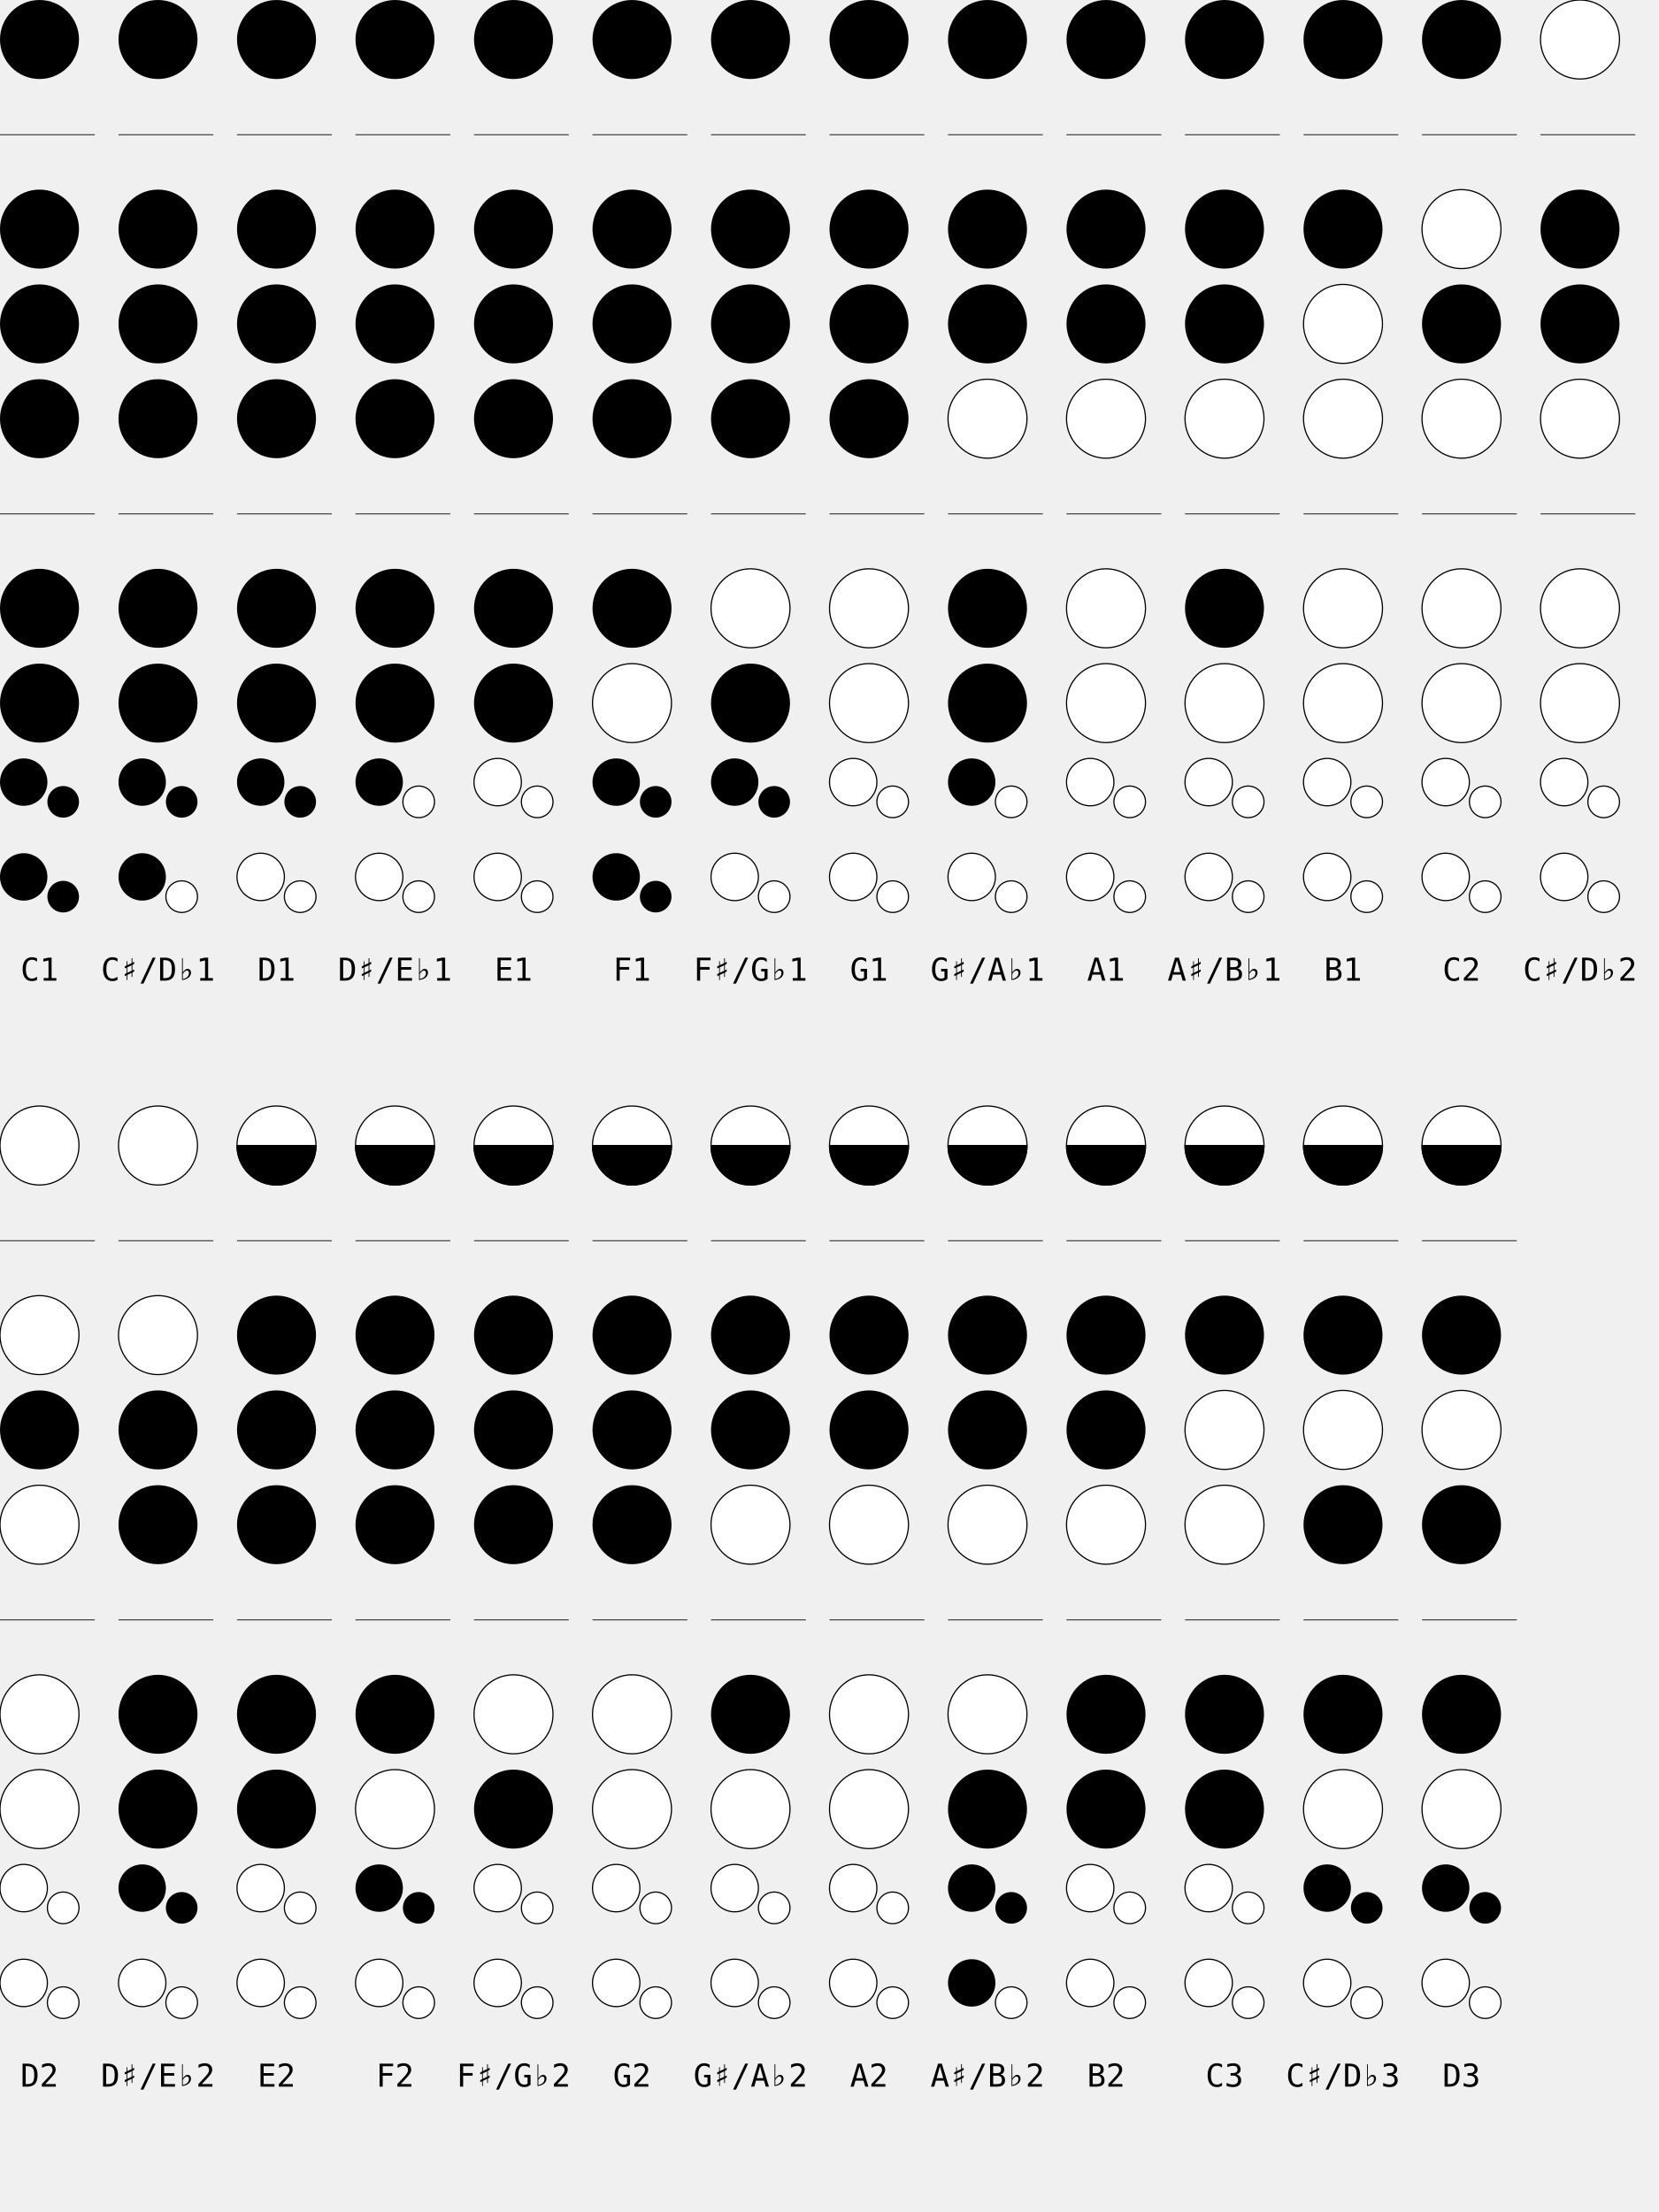
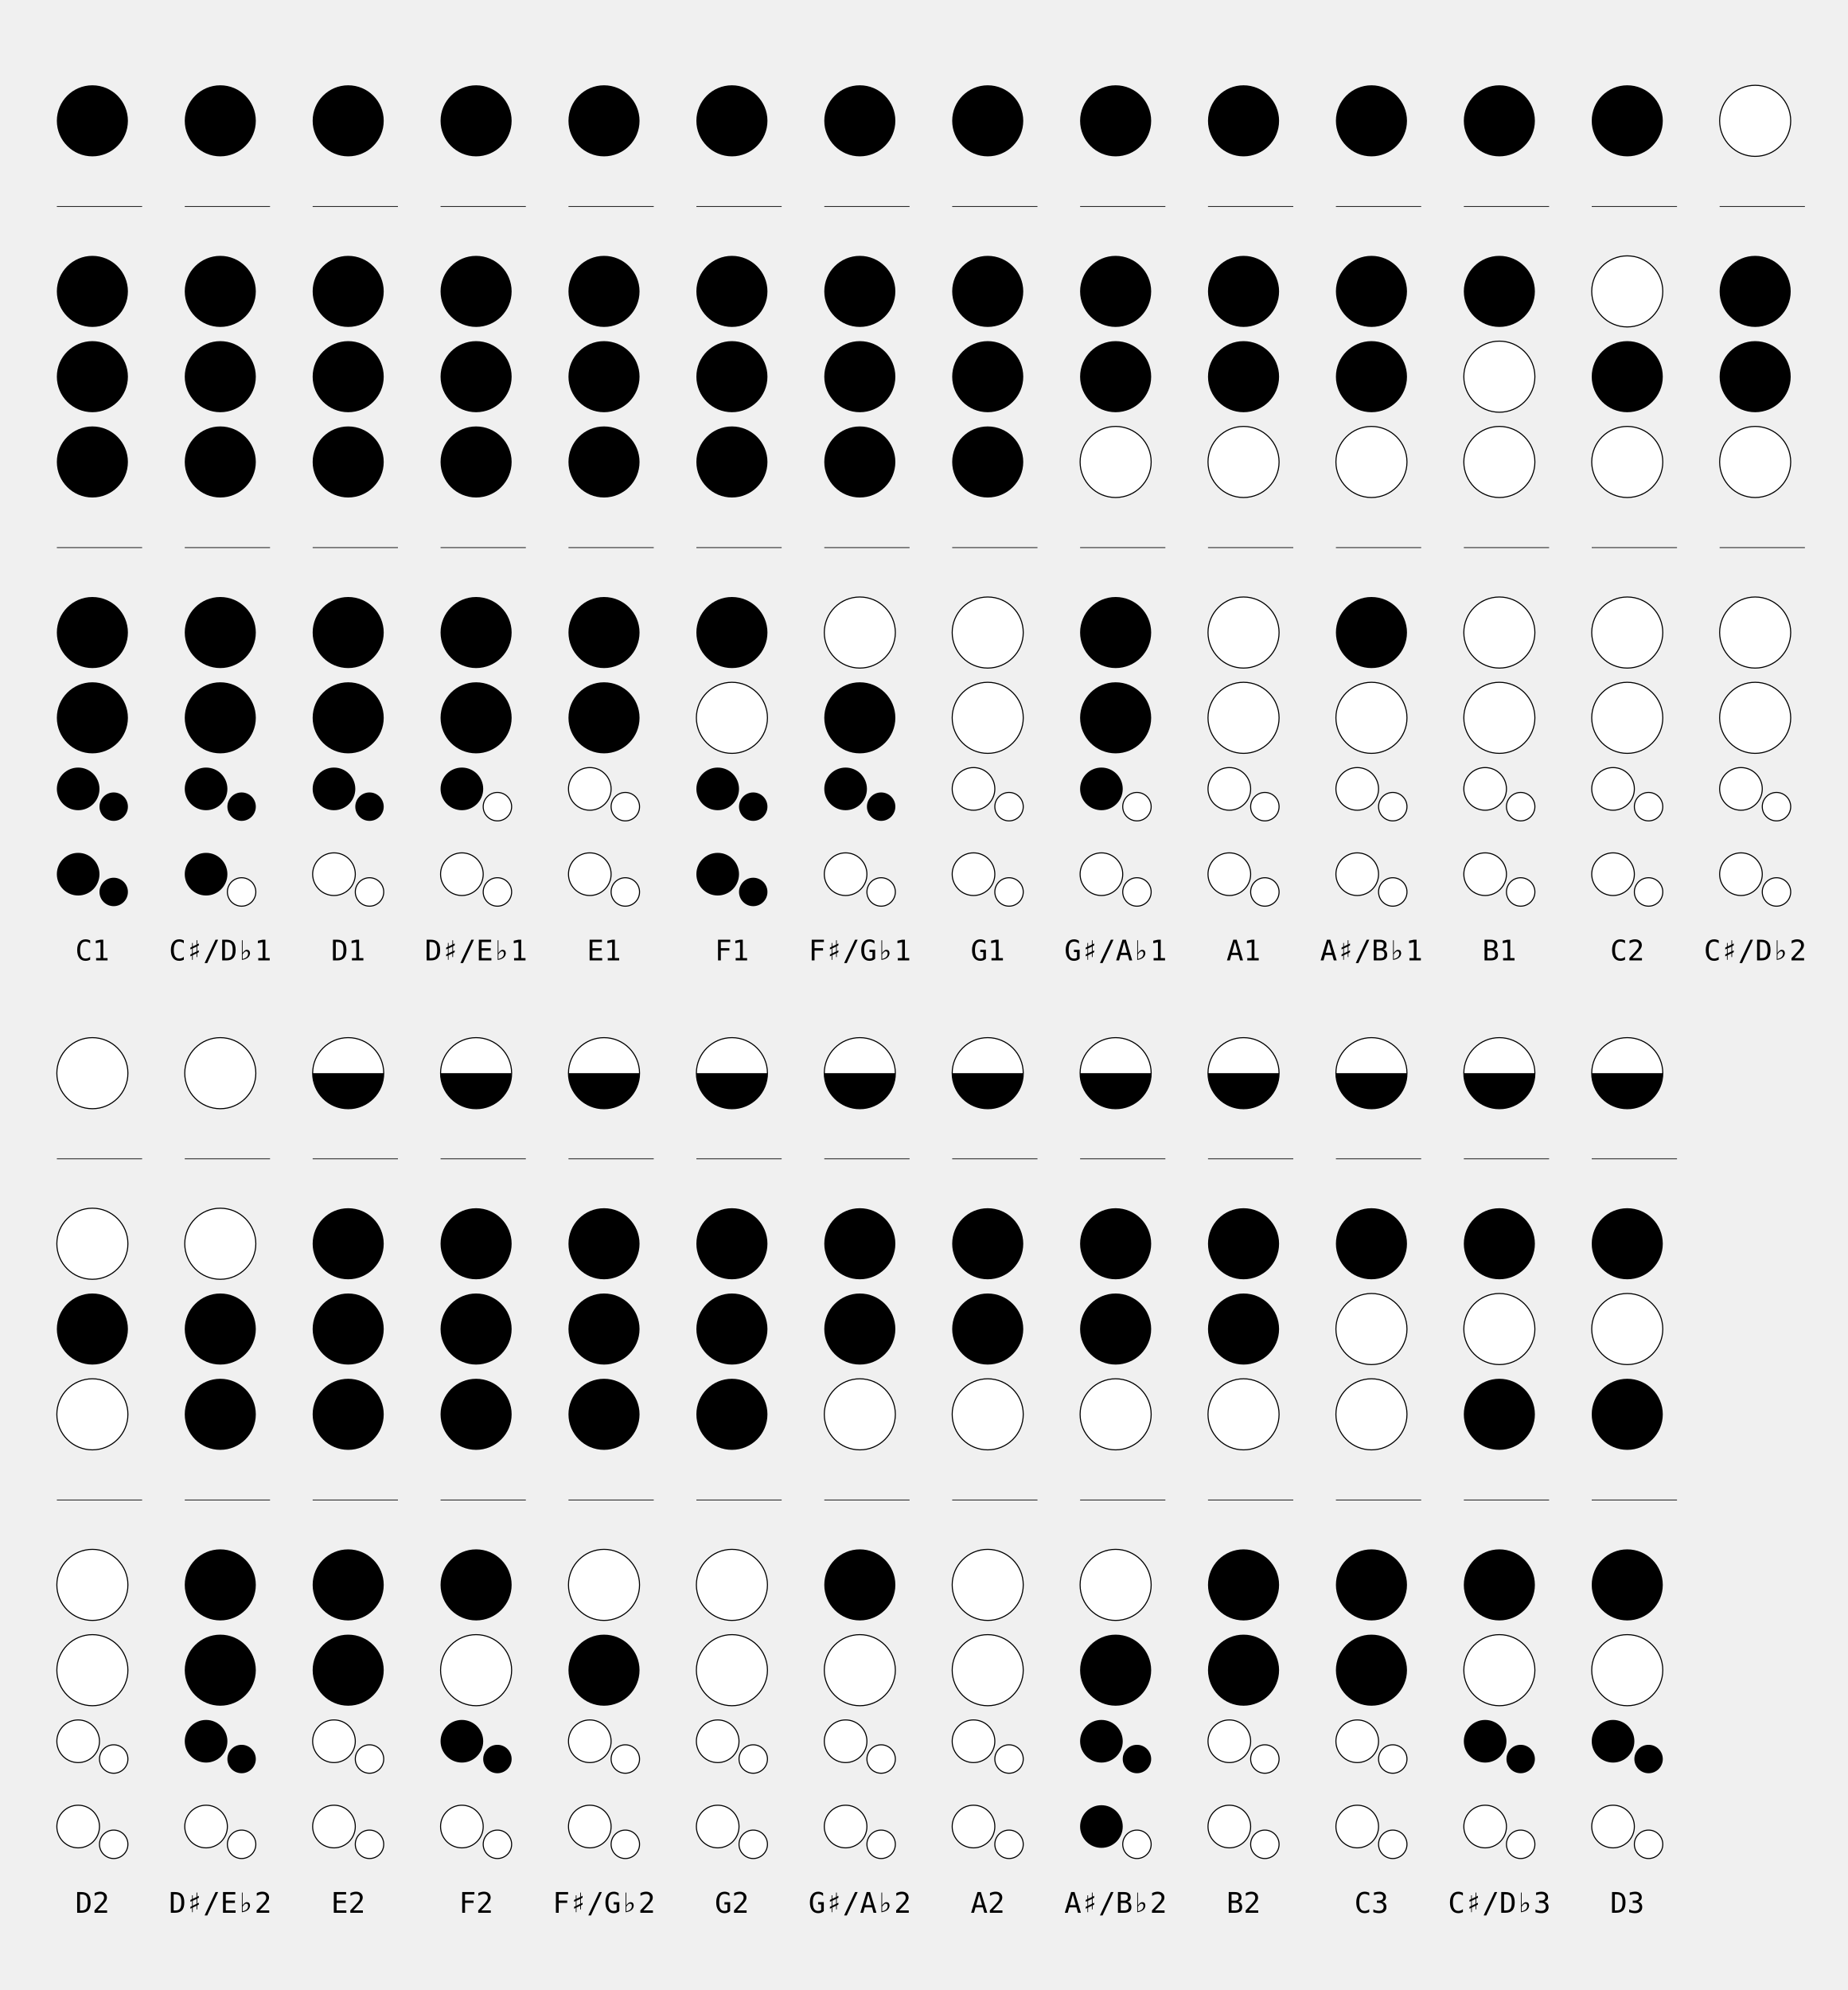
- <svg xmlns="http://www.w3.org/2000/svg" viewBox="0 0 2100 2800">
+ <svg xmlns="http://www.w3.org/2000/svg" viewBox="0 0 2600 2800">
  <defs>
    <circle cx="50" cy="50" r="50" id="pad" />
    <circle cx="80" cy="55" r="20" id="little-hole" />
    <circle cx="30" cy="30" r="30" id="big-hole" />
    <rect x="0" y="50" width="120" height="1" style="fill: black;" id="horizontal-line" />
-     <path d="M 0,50  A 50,50 0 0 0 100,50  Z" fill="black" stroke="black" stroke-width="1.5" id="octave" />
+     <path d="  M 0,50   A 50,50 0 0 0 100,50   Z  " fill="black" id="octave" />
  </defs>
  <style>
    .outline { fill: white; stroke: black; stroke-width: 1.5; }
  </style>
-   <g transform="translate(0,0)">
+   <g transform="translate(80,120)">
    <use x="0" y="0" href="#pad" />
    <use x="0" y="120" href="#horizontal-line" />
    <use x="0" y="240" href="#pad" />
    <use x="0" y="360" href="#pad" />
    <use x="0" y="480" href="#pad" />
    <use x="0" y="600" href="#horizontal-line" />
    <use x="0" y="720" href="#pad" />
    <use x="0" y="840" href="#pad" />
    <use x="0" y="960" href="#little-hole" />
    <use x="0" y="960" href="#big-hole" />
    <use x="0" y="1080" href="#little-hole" />
    <use x="0" y="1080" href="#big-hole" />
-     <text x="50" y="1230" font-size="40" font-family="monospace" text-anchor="middle" dominant-baseline="middle">  C1 </text>
-   </g>
-   <g transform="translate(150,0)">
+     <text x="50" y="1220" class="caption" font-size="40" font-family="monospace" text-anchor="middle" dominant-baseline="middle">  C1 </text>
+   </g>
+   <g transform="translate(260,120)">
    <use x="0" y="0" href="#pad" />
    <use x="0" y="120" href="#horizontal-line" />
    <use x="0" y="240" href="#pad" />
    <use x="0" y="360" href="#pad" />
    <use x="0" y="480" href="#pad" />
    <use x="0" y="600" href="#horizontal-line" />
    <use x="0" y="720" href="#pad" />
    <use x="0" y="840" href="#pad" />
    <use x="0" y="960" href="#little-hole" />
    <use x="0" y="960" href="#big-hole" />
    <use x="0" y="1080" href="#little-hole" class="outline" />
    <use x="0" y="1080" href="#big-hole" />
-     <text x="50" y="1230" font-size="40" font-family="monospace" text-anchor="middle" dominant-baseline="middle">C♯/D♭1</text>
-   </g>
-   <g transform="translate(300,0)">
-     <use x="0" y="0" href="#pad" />
-     <use x="0" y="120" href="#horizontal-line" />
-     <use x="0" y="240" href="#pad" />
-     <use x="0" y="360" href="#pad" />
-     <use x="0" y="480" href="#pad" />
-     <use x="0" y="600" href="#horizontal-line" />
-     <use x="0" y="720" href="#pad" />
-     <use x="0" y="840" href="#pad" />
-     <use x="0" y="960" href="#little-hole" />
-     <use x="0" y="960" href="#big-hole" />
-     <use x="0" y="1080" href="#little-hole" class="outline" />
-     <use x="0" y="1080" href="#big-hole" class="outline" />
-     <text x="50" y="1230" font-size="40" font-family="monospace" text-anchor="middle" dominant-baseline="middle">  D1 </text>
-   </g>
-   <g transform="translate(450,0)">
-     <use x="0" y="0" href="#pad" />
-     <use x="0" y="120" href="#horizontal-line" />
-     <use x="0" y="240" href="#pad" />
-     <use x="0" y="360" href="#pad" />
-     <use x="0" y="480" href="#pad" />
-     <use x="0" y="600" href="#horizontal-line" />
-     <use x="0" y="720" href="#pad" />
-     <use x="0" y="840" href="#pad" />
-     <use x="0" y="960" href="#little-hole" class="outline" />
-     <use x="0" y="960" href="#big-hole" />
-     <use x="0" y="1080" href="#little-hole" class="outline" />
-     <use x="0" y="1080" href="#big-hole" class="outline" />
-     <text x="50" y="1230" font-size="40" font-family="monospace" text-anchor="middle" dominant-baseline="middle">D♯/E♭1</text>
-   </g>
-   <g transform="translate(600,0)">
-     <use x="0" y="0" href="#pad" />
-     <use x="0" y="120" href="#horizontal-line" />
-     <use x="0" y="240" href="#pad" />
-     <use x="0" y="360" href="#pad" />
-     <use x="0" y="480" href="#pad" />
-     <use x="0" y="600" href="#horizontal-line" />
-     <use x="0" y="720" href="#pad" />
-     <use x="0" y="840" href="#pad" />
-     <use x="0" y="960" href="#little-hole" class="outline" />
-     <use x="0" y="960" href="#big-hole" class="outline" />
-     <use x="0" y="1080" href="#little-hole" class="outline" />
-     <use x="0" y="1080" href="#big-hole" class="outline" />
-     <text x="50" y="1230" font-size="40" font-family="monospace" text-anchor="middle" dominant-baseline="middle">  E1 </text>
-   </g>
-   <g transform="translate(750,0)">
+     <text x="50" y="1220" class="caption" font-size="40" font-family="monospace" text-anchor="middle" dominant-baseline="middle">C♯/D♭1</text>
+   </g>
+   <g transform="translate(440,120)">
+     <use x="0" y="0" href="#pad" />
+     <use x="0" y="120" href="#horizontal-line" />
+     <use x="0" y="240" href="#pad" />
+     <use x="0" y="360" href="#pad" />
+     <use x="0" y="480" href="#pad" />
+     <use x="0" y="600" href="#horizontal-line" />
+     <use x="0" y="720" href="#pad" />
+     <use x="0" y="840" href="#pad" />
+     <use x="0" y="960" href="#little-hole" />
+     <use x="0" y="960" href="#big-hole" />
+     <use x="0" y="1080" href="#little-hole" class="outline" />
+     <use x="0" y="1080" href="#big-hole" class="outline" />
+     <text x="50" y="1220" class="caption" font-size="40" font-family="monospace" text-anchor="middle" dominant-baseline="middle">  D1 </text>
+   </g>
+   <g transform="translate(620,120)">
+     <use x="0" y="0" href="#pad" />
+     <use x="0" y="120" href="#horizontal-line" />
+     <use x="0" y="240" href="#pad" />
+     <use x="0" y="360" href="#pad" />
+     <use x="0" y="480" href="#pad" />
+     <use x="0" y="600" href="#horizontal-line" />
+     <use x="0" y="720" href="#pad" />
+     <use x="0" y="840" href="#pad" />
+     <use x="0" y="960" href="#little-hole" class="outline" />
+     <use x="0" y="960" href="#big-hole" />
+     <use x="0" y="1080" href="#little-hole" class="outline" />
+     <use x="0" y="1080" href="#big-hole" class="outline" />
+     <text x="50" y="1220" class="caption" font-size="40" font-family="monospace" text-anchor="middle" dominant-baseline="middle">D♯/E♭1</text>
+   </g>
+   <g transform="translate(800,120)">
+     <use x="0" y="0" href="#pad" />
+     <use x="0" y="120" href="#horizontal-line" />
+     <use x="0" y="240" href="#pad" />
+     <use x="0" y="360" href="#pad" />
+     <use x="0" y="480" href="#pad" />
+     <use x="0" y="600" href="#horizontal-line" />
+     <use x="0" y="720" href="#pad" />
+     <use x="0" y="840" href="#pad" />
+     <use x="0" y="960" href="#little-hole" class="outline" />
+     <use x="0" y="960" href="#big-hole" class="outline" />
+     <use x="0" y="1080" href="#little-hole" class="outline" />
+     <use x="0" y="1080" href="#big-hole" class="outline" />
+     <text x="50" y="1220" class="caption" font-size="40" font-family="monospace" text-anchor="middle" dominant-baseline="middle">  E1 </text>
+   </g>
+   <g transform="translate(980,120)">
    <use x="0" y="0" href="#pad" />
    <use x="0" y="120" href="#horizontal-line" />
    <use x="0" y="240" href="#pad" />
    <use x="0" y="360" href="#pad" />
    <use x="0" y="480" href="#pad" />
    <use x="0" y="600" href="#horizontal-line" />
    <use x="0" y="720" href="#pad" />
    <use x="0" y="840" href="#pad" class="outline" />
    <use x="0" y="960" href="#little-hole" />
    <use x="0" y="960" href="#big-hole" />
    <use x="0" y="1080" href="#little-hole" />
    <use x="0" y="1080" href="#big-hole" />
-     <text x="50" y="1230" font-size="40" font-family="monospace" text-anchor="middle" dominant-baseline="middle">  F1 </text>
-   </g>
-   <g transform="translate(900,0)">
-     <use x="0" y="0" href="#pad" />
-     <use x="0" y="120" href="#horizontal-line" />
-     <use x="0" y="240" href="#pad" />
-     <use x="0" y="360" href="#pad" />
-     <use x="0" y="480" href="#pad" />
-     <use x="0" y="600" href="#horizontal-line" />
-     <use x="0" y="720" href="#pad" class="outline" />
-     <use x="0" y="840" href="#pad" />
-     <use x="0" y="960" href="#little-hole" />
-     <use x="0" y="960" href="#big-hole" />
-     <use x="0" y="1080" href="#little-hole" class="outline" />
-     <use x="0" y="1080" href="#big-hole" class="outline" />
-     <text x="50" y="1230" font-size="40" font-family="monospace" text-anchor="middle" dominant-baseline="middle">F♯/G♭1</text>
-   </g>
-   <g transform="translate(1050,0)">
-     <use x="0" y="0" href="#pad" />
-     <use x="0" y="120" href="#horizontal-line" />
-     <use x="0" y="240" href="#pad" />
-     <use x="0" y="360" href="#pad" />
-     <use x="0" y="480" href="#pad" />
-     <use x="0" y="600" href="#horizontal-line" />
-     <use x="0" y="720" href="#pad" class="outline" />
-     <use x="0" y="840" href="#pad" class="outline" />
-     <use x="0" y="960" href="#little-hole" class="outline" />
-     <use x="0" y="960" href="#big-hole" class="outline" />
-     <use x="0" y="1080" href="#little-hole" class="outline" />
-     <use x="0" y="1080" href="#big-hole" class="outline" />
-     <text x="50" y="1230" font-size="40" font-family="monospace" text-anchor="middle" dominant-baseline="middle">  G1 </text>
-   </g>
-   <g transform="translate(1200,0)">
-     <use x="0" y="0" href="#pad" />
-     <use x="0" y="120" href="#horizontal-line" />
-     <use x="0" y="240" href="#pad" />
-     <use x="0" y="360" href="#pad" />
-     <use x="0" y="480" href="#pad" class="outline" />
-     <use x="0" y="600" href="#horizontal-line" />
-     <use x="0" y="720" href="#pad" />
-     <use x="0" y="840" href="#pad" />
-     <use x="0" y="960" href="#little-hole" class="outline" />
-     <use x="0" y="960" href="#big-hole" />
-     <use x="0" y="1080" href="#little-hole" class="outline" />
-     <use x="0" y="1080" href="#big-hole" class="outline" />
-     <text x="50" y="1230" font-size="40" font-family="monospace" text-anchor="middle" dominant-baseline="middle">G♯/A♭1</text>
-   </g>
-   <g transform="translate(1350,0)">
-     <use x="0" y="0" href="#pad" />
-     <use x="0" y="120" href="#horizontal-line" />
-     <use x="0" y="240" href="#pad" />
-     <use x="0" y="360" href="#pad" />
-     <use x="0" y="480" href="#pad" class="outline" />
-     <use x="0" y="600" href="#horizontal-line" />
-     <use x="0" y="720" href="#pad" class="outline" />
-     <use x="0" y="840" href="#pad" class="outline" />
-     <use x="0" y="960" href="#little-hole" class="outline" />
-     <use x="0" y="960" href="#big-hole" class="outline" />
-     <use x="0" y="1080" href="#little-hole" class="outline" />
-     <use x="0" y="1080" href="#big-hole" class="outline" />
-     <text x="50" y="1230" font-size="40" font-family="monospace" text-anchor="middle" dominant-baseline="middle">  A1 </text>
-   </g>
-   <g transform="translate(1500,0)">
-     <use x="0" y="0" href="#pad" />
-     <use x="0" y="120" href="#horizontal-line" />
-     <use x="0" y="240" href="#pad" />
-     <use x="0" y="360" href="#pad" />
-     <use x="0" y="480" href="#pad" class="outline" />
-     <use x="0" y="600" href="#horizontal-line" />
-     <use x="0" y="720" href="#pad" />
-     <use x="0" y="840" href="#pad" class="outline" />
-     <use x="0" y="960" href="#little-hole" class="outline" />
-     <use x="0" y="960" href="#big-hole" class="outline" />
-     <use x="0" y="1080" href="#little-hole" class="outline" />
-     <use x="0" y="1080" href="#big-hole" class="outline" />
-     <text x="50" y="1230" font-size="40" font-family="monospace" text-anchor="middle" dominant-baseline="middle">A♯/B♭1</text>
-   </g>
-   <g transform="translate(1650,0)">
+     <text x="50" y="1220" class="caption" font-size="40" font-family="monospace" text-anchor="middle" dominant-baseline="middle">  F1 </text>
+   </g>
+   <g transform="translate(1160,120)">
+     <use x="0" y="0" href="#pad" />
+     <use x="0" y="120" href="#horizontal-line" />
+     <use x="0" y="240" href="#pad" />
+     <use x="0" y="360" href="#pad" />
+     <use x="0" y="480" href="#pad" />
+     <use x="0" y="600" href="#horizontal-line" />
+     <use x="0" y="720" href="#pad" class="outline" />
+     <use x="0" y="840" href="#pad" />
+     <use x="0" y="960" href="#little-hole" />
+     <use x="0" y="960" href="#big-hole" />
+     <use x="0" y="1080" href="#little-hole" class="outline" />
+     <use x="0" y="1080" href="#big-hole" class="outline" />
+     <text x="50" y="1220" class="caption" font-size="40" font-family="monospace" text-anchor="middle" dominant-baseline="middle">F♯/G♭1</text>
+   </g>
+   <g transform="translate(1340,120)">
+     <use x="0" y="0" href="#pad" />
+     <use x="0" y="120" href="#horizontal-line" />
+     <use x="0" y="240" href="#pad" />
+     <use x="0" y="360" href="#pad" />
+     <use x="0" y="480" href="#pad" />
+     <use x="0" y="600" href="#horizontal-line" />
+     <use x="0" y="720" href="#pad" class="outline" />
+     <use x="0" y="840" href="#pad" class="outline" />
+     <use x="0" y="960" href="#little-hole" class="outline" />
+     <use x="0" y="960" href="#big-hole" class="outline" />
+     <use x="0" y="1080" href="#little-hole" class="outline" />
+     <use x="0" y="1080" href="#big-hole" class="outline" />
+     <text x="50" y="1220" class="caption" font-size="40" font-family="monospace" text-anchor="middle" dominant-baseline="middle">  G1 </text>
+   </g>
+   <g transform="translate(1520,120)">
+     <use x="0" y="0" href="#pad" />
+     <use x="0" y="120" href="#horizontal-line" />
+     <use x="0" y="240" href="#pad" />
+     <use x="0" y="360" href="#pad" />
+     <use x="0" y="480" href="#pad" class="outline" />
+     <use x="0" y="600" href="#horizontal-line" />
+     <use x="0" y="720" href="#pad" />
+     <use x="0" y="840" href="#pad" />
+     <use x="0" y="960" href="#little-hole" class="outline" />
+     <use x="0" y="960" href="#big-hole" />
+     <use x="0" y="1080" href="#little-hole" class="outline" />
+     <use x="0" y="1080" href="#big-hole" class="outline" />
+     <text x="50" y="1220" class="caption" font-size="40" font-family="monospace" text-anchor="middle" dominant-baseline="middle">G♯/A♭1</text>
+   </g>
+   <g transform="translate(1700,120)">
+     <use x="0" y="0" href="#pad" />
+     <use x="0" y="120" href="#horizontal-line" />
+     <use x="0" y="240" href="#pad" />
+     <use x="0" y="360" href="#pad" />
+     <use x="0" y="480" href="#pad" class="outline" />
+     <use x="0" y="600" href="#horizontal-line" />
+     <use x="0" y="720" href="#pad" class="outline" />
+     <use x="0" y="840" href="#pad" class="outline" />
+     <use x="0" y="960" href="#little-hole" class="outline" />
+     <use x="0" y="960" href="#big-hole" class="outline" />
+     <use x="0" y="1080" href="#little-hole" class="outline" />
+     <use x="0" y="1080" href="#big-hole" class="outline" />
+     <text x="50" y="1220" class="caption" font-size="40" font-family="monospace" text-anchor="middle" dominant-baseline="middle">  A1 </text>
+   </g>
+   <g transform="translate(1880,120)">
+     <use x="0" y="0" href="#pad" />
+     <use x="0" y="120" href="#horizontal-line" />
+     <use x="0" y="240" href="#pad" />
+     <use x="0" y="360" href="#pad" />
+     <use x="0" y="480" href="#pad" class="outline" />
+     <use x="0" y="600" href="#horizontal-line" />
+     <use x="0" y="720" href="#pad" />
+     <use x="0" y="840" href="#pad" class="outline" />
+     <use x="0" y="960" href="#little-hole" class="outline" />
+     <use x="0" y="960" href="#big-hole" class="outline" />
+     <use x="0" y="1080" href="#little-hole" class="outline" />
+     <use x="0" y="1080" href="#big-hole" class="outline" />
+     <text x="50" y="1220" class="caption" font-size="40" font-family="monospace" text-anchor="middle" dominant-baseline="middle">A♯/B♭1</text>
+   </g>
+   <g transform="translate(2060,120)">
    <use x="0" y="0" href="#pad" />
    <use x="0" y="120" href="#horizontal-line" />
    <use x="0" y="240" href="#pad" />
    <use x="0" y="360" href="#pad" class="outline" />
    <use x="0" y="480" href="#pad" class="outline" />
    <use x="0" y="600" href="#horizontal-line" />
    <use x="0" y="720" href="#pad" class="outline" />
    <use x="0" y="840" href="#pad" class="outline" />
    <use x="0" y="960" href="#little-hole" class="outline" />
    <use x="0" y="960" href="#big-hole" class="outline" />
    <use x="0" y="1080" href="#little-hole" class="outline" />
    <use x="0" y="1080" href="#big-hole" class="outline" />
-     <text x="50" y="1230" font-size="40" font-family="monospace" text-anchor="middle" dominant-baseline="middle">  B1 </text>
-   </g>
-   <g transform="translate(1800,0)">
+     <text x="50" y="1220" class="caption" font-size="40" font-family="monospace" text-anchor="middle" dominant-baseline="middle">  B1 </text>
+   </g>
+   <g transform="translate(2240,120)">
    <use x="0" y="0" href="#pad" />
    <use x="0" y="120" href="#horizontal-line" />
    <use x="0" y="240" href="#pad" class="outline" />
    <use x="0" y="360" href="#pad" />
    <use x="0" y="480" href="#pad" class="outline" />
    <use x="0" y="600" href="#horizontal-line" />
    <use x="0" y="720" href="#pad" class="outline" />
    <use x="0" y="840" href="#pad" class="outline" />
    <use x="0" y="960" href="#little-hole" class="outline" />
    <use x="0" y="960" href="#big-hole" class="outline" />
    <use x="0" y="1080" href="#little-hole" class="outline" />
    <use x="0" y="1080" href="#big-hole" class="outline" />
-     <text x="50" y="1230" font-size="40" font-family="monospace" text-anchor="middle" dominant-baseline="middle">  C2 </text>
-   </g>
-   <g transform="translate(1950,0)">
-     <use x="0" y="0" href="#pad" class="outline" />
-     <use x="0" y="120" href="#horizontal-line" />
-     <use x="0" y="240" href="#pad" />
-     <use x="0" y="360" href="#pad" />
-     <use x="0" y="480" href="#pad" class="outline" />
-     <use x="0" y="600" href="#horizontal-line" />
-     <use x="0" y="720" href="#pad" class="outline" />
-     <use x="0" y="840" href="#pad" class="outline" />
-     <use x="0" y="960" href="#little-hole" class="outline" />
-     <use x="0" y="960" href="#big-hole" class="outline" />
-     <use x="0" y="1080" href="#little-hole" class="outline" />
-     <use x="0" y="1080" href="#big-hole" class="outline" />
-     <text x="50" y="1230" font-size="40" font-family="monospace" text-anchor="middle" dominant-baseline="middle">C♯/D♭2</text>
-   </g>
-   <g transform="translate(0,1400)">
+     <text x="50" y="1220" class="caption" font-size="40" font-family="monospace" text-anchor="middle" dominant-baseline="middle">  C2 </text>
+   </g>
+   <g transform="translate(2420,120)">
+     <use x="0" y="0" href="#pad" class="outline" />
+     <use x="0" y="120" href="#horizontal-line" />
+     <use x="0" y="240" href="#pad" />
+     <use x="0" y="360" href="#pad" />
+     <use x="0" y="480" href="#pad" class="outline" />
+     <use x="0" y="600" href="#horizontal-line" />
+     <use x="0" y="720" href="#pad" class="outline" />
+     <use x="0" y="840" href="#pad" class="outline" />
+     <use x="0" y="960" href="#little-hole" class="outline" />
+     <use x="0" y="960" href="#big-hole" class="outline" />
+     <use x="0" y="1080" href="#little-hole" class="outline" />
+     <use x="0" y="1080" href="#big-hole" class="outline" />
+     <text x="50" y="1220" class="caption" font-size="40" font-family="monospace" text-anchor="middle" dominant-baseline="middle">C♯/D♭2</text>
+   </g>
+   <g transform="translate(80,1460)">
    <use x="0" y="0" href="#pad" class="outline" />
    <use x="0" y="120" href="#horizontal-line" />
    <use x="0" y="240" href="#pad" class="outline" />
    <use x="0" y="360" href="#pad" />
    <use x="0" y="480" href="#pad" class="outline" />
    <use x="0" y="600" href="#horizontal-line" />
    <use x="0" y="720" href="#pad" class="outline" />
    <use x="0" y="840" href="#pad" class="outline" />
    <use x="0" y="960" href="#little-hole" class="outline" />
    <use x="0" y="960" href="#big-hole" class="outline" />
    <use x="0" y="1080" href="#little-hole" class="outline" />
    <use x="0" y="1080" href="#big-hole" class="outline" />
-     <text x="50" y="1230" font-size="40" font-family="monospace" text-anchor="middle" dominant-baseline="middle">  D2 </text>
-   </g>
-   <g transform="translate(150,1400)">
+     <text x="50" y="1220" class="caption" font-size="40" font-family="monospace" text-anchor="middle" dominant-baseline="middle">  D2 </text>
+   </g>
+   <g transform="translate(260,1460)">
    <use x="0" y="0" href="#pad" class="outline" />
    <use x="0" y="120" href="#horizontal-line" />
    <use x="0" y="240" href="#pad" class="outline" />
    <use x="0" y="360" href="#pad" />
    <use x="0" y="480" href="#pad" />
    <use x="0" y="600" href="#horizontal-line" />
    <use x="0" y="720" href="#pad" />
    <use x="0" y="840" href="#pad" />
    <use x="0" y="960" href="#little-hole" />
    <use x="0" y="960" href="#big-hole" />
    <use x="0" y="1080" href="#little-hole" class="outline" />
    <use x="0" y="1080" href="#big-hole" class="outline" />
-     <text x="50" y="1230" font-size="40" font-family="monospace" text-anchor="middle" dominant-baseline="middle">D♯/E♭2</text>
-   </g>
-   <g transform="translate(300,1400)">
-     <use x="0" y="0" href="#pad" class="outline" />
-     <use x="0" y="0" href="#octave" />
-     <use x="0" y="120" href="#horizontal-line" />
-     <use x="0" y="240" href="#pad" />
-     <use x="0" y="360" href="#pad" />
-     <use x="0" y="480" href="#pad" />
-     <use x="0" y="600" href="#horizontal-line" />
-     <use x="0" y="720" href="#pad" />
-     <use x="0" y="840" href="#pad" />
-     <use x="0" y="960" href="#little-hole" class="outline" />
-     <use x="0" y="960" href="#big-hole" class="outline" />
-     <use x="0" y="1080" href="#little-hole" class="outline" />
-     <use x="0" y="1080" href="#big-hole" class="outline" />
-     <text x="50" y="1230" font-size="40" font-family="monospace" text-anchor="middle" dominant-baseline="middle">  E2 </text>
-   </g>
-   <g transform="translate(450,1400)">
-     <use x="0" y="0" href="#pad" class="outline" />
-     <use x="0" y="0" href="#octave" />
-     <use x="0" y="120" href="#horizontal-line" />
-     <use x="0" y="240" href="#pad" />
-     <use x="0" y="360" href="#pad" />
-     <use x="0" y="480" href="#pad" />
-     <use x="0" y="600" href="#horizontal-line" />
-     <use x="0" y="720" href="#pad" />
-     <use x="0" y="840" href="#pad" class="outline" />
-     <use x="0" y="960" href="#little-hole" />
-     <use x="0" y="960" href="#big-hole" />
-     <use x="0" y="1080" href="#little-hole" class="outline" />
-     <use x="0" y="1080" href="#big-hole" class="outline" />
-     <text x="50" y="1230" font-size="40" font-family="monospace" text-anchor="middle" dominant-baseline="middle">  F2 </text>
-   </g>
-   <g transform="translate(600,1400)">
-     <use x="0" y="0" href="#pad" class="outline" />
-     <use x="0" y="0" href="#octave" />
-     <use x="0" y="120" href="#horizontal-line" />
-     <use x="0" y="240" href="#pad" />
-     <use x="0" y="360" href="#pad" />
-     <use x="0" y="480" href="#pad" />
-     <use x="0" y="600" href="#horizontal-line" />
-     <use x="0" y="720" href="#pad" class="outline" />
-     <use x="0" y="840" href="#pad" />
-     <use x="0" y="960" href="#little-hole" class="outline" />
-     <use x="0" y="960" href="#big-hole" class="outline" />
-     <use x="0" y="1080" href="#little-hole" class="outline" />
-     <use x="0" y="1080" href="#big-hole" class="outline" />
-     <text x="50" y="1230" font-size="40" font-family="monospace" text-anchor="middle" dominant-baseline="middle">F♯/G♭2</text>
-   </g>
-   <g transform="translate(750,1400)">
-     <use x="0" y="0" href="#pad" class="outline" />
-     <use x="0" y="0" href="#octave" />
-     <use x="0" y="120" href="#horizontal-line" />
-     <use x="0" y="240" href="#pad" />
-     <use x="0" y="360" href="#pad" />
-     <use x="0" y="480" href="#pad" />
-     <use x="0" y="600" href="#horizontal-line" />
-     <use x="0" y="720" href="#pad" class="outline" />
-     <use x="0" y="840" href="#pad" class="outline" />
-     <use x="0" y="960" href="#little-hole" class="outline" />
-     <use x="0" y="960" href="#big-hole" class="outline" />
-     <use x="0" y="1080" href="#little-hole" class="outline" />
-     <use x="0" y="1080" href="#big-hole" class="outline" />
-     <text x="50" y="1230" font-size="40" font-family="monospace" text-anchor="middle" dominant-baseline="middle">  G2 </text>
-   </g>
-   <g transform="translate(900,1400)">
-     <use x="0" y="0" href="#pad" class="outline" />
-     <use x="0" y="0" href="#octave" />
-     <use x="0" y="120" href="#horizontal-line" />
-     <use x="0" y="240" href="#pad" />
-     <use x="0" y="360" href="#pad" />
-     <use x="0" y="480" href="#pad" class="outline" />
-     <use x="0" y="600" href="#horizontal-line" />
-     <use x="0" y="720" href="#pad" />
-     <use x="0" y="840" href="#pad" class="outline" />
-     <use x="0" y="960" href="#little-hole" class="outline" />
-     <use x="0" y="960" href="#big-hole" class="outline" />
-     <use x="0" y="1080" href="#little-hole" class="outline" />
-     <use x="0" y="1080" href="#big-hole" class="outline" />
-     <text x="50" y="1230" font-size="40" font-family="monospace" text-anchor="middle" dominant-baseline="middle">G♯/A♭2</text>
-   </g>
-   <g transform="translate(1050,1400)">
-     <use x="0" y="0" href="#pad" class="outline" />
-     <use x="0" y="0" href="#octave" />
-     <use x="0" y="120" href="#horizontal-line" />
-     <use x="0" y="240" href="#pad" />
-     <use x="0" y="360" href="#pad" />
-     <use x="0" y="480" href="#pad" class="outline" />
-     <use x="0" y="600" href="#horizontal-line" />
-     <use x="0" y="720" href="#pad" class="outline" />
-     <use x="0" y="840" href="#pad" class="outline" />
-     <use x="0" y="960" href="#little-hole" class="outline" />
-     <use x="0" y="960" href="#big-hole" class="outline" />
-     <use x="0" y="1080" href="#little-hole" class="outline" />
-     <use x="0" y="1080" href="#big-hole" class="outline" />
-     <text x="50" y="1230" font-size="40" font-family="monospace" text-anchor="middle" dominant-baseline="middle">  A2 </text>
-   </g>
-   <g transform="translate(1200,1400)">
+     <text x="50" y="1220" class="caption" font-size="40" font-family="monospace" text-anchor="middle" dominant-baseline="middle">D♯/E♭2</text>
+   </g>
+   <g transform="translate(440,1460)">
+     <use x="0" y="0" href="#pad" class="outline" />
+     <use x="0" y="0" href="#octave" />
+     <use x="0" y="120" href="#horizontal-line" />
+     <use x="0" y="240" href="#pad" />
+     <use x="0" y="360" href="#pad" />
+     <use x="0" y="480" href="#pad" />
+     <use x="0" y="600" href="#horizontal-line" />
+     <use x="0" y="720" href="#pad" />
+     <use x="0" y="840" href="#pad" />
+     <use x="0" y="960" href="#little-hole" class="outline" />
+     <use x="0" y="960" href="#big-hole" class="outline" />
+     <use x="0" y="1080" href="#little-hole" class="outline" />
+     <use x="0" y="1080" href="#big-hole" class="outline" />
+     <text x="50" y="1220" class="caption" font-size="40" font-family="monospace" text-anchor="middle" dominant-baseline="middle">  E2 </text>
+   </g>
+   <g transform="translate(620,1460)">
+     <use x="0" y="0" href="#pad" class="outline" />
+     <use x="0" y="0" href="#octave" />
+     <use x="0" y="120" href="#horizontal-line" />
+     <use x="0" y="240" href="#pad" />
+     <use x="0" y="360" href="#pad" />
+     <use x="0" y="480" href="#pad" />
+     <use x="0" y="600" href="#horizontal-line" />
+     <use x="0" y="720" href="#pad" />
+     <use x="0" y="840" href="#pad" class="outline" />
+     <use x="0" y="960" href="#little-hole" />
+     <use x="0" y="960" href="#big-hole" />
+     <use x="0" y="1080" href="#little-hole" class="outline" />
+     <use x="0" y="1080" href="#big-hole" class="outline" />
+     <text x="50" y="1220" class="caption" font-size="40" font-family="monospace" text-anchor="middle" dominant-baseline="middle">  F2 </text>
+   </g>
+   <g transform="translate(800,1460)">
+     <use x="0" y="0" href="#pad" class="outline" />
+     <use x="0" y="0" href="#octave" />
+     <use x="0" y="120" href="#horizontal-line" />
+     <use x="0" y="240" href="#pad" />
+     <use x="0" y="360" href="#pad" />
+     <use x="0" y="480" href="#pad" />
+     <use x="0" y="600" href="#horizontal-line" />
+     <use x="0" y="720" href="#pad" class="outline" />
+     <use x="0" y="840" href="#pad" />
+     <use x="0" y="960" href="#little-hole" class="outline" />
+     <use x="0" y="960" href="#big-hole" class="outline" />
+     <use x="0" y="1080" href="#little-hole" class="outline" />
+     <use x="0" y="1080" href="#big-hole" class="outline" />
+     <text x="50" y="1220" class="caption" font-size="40" font-family="monospace" text-anchor="middle" dominant-baseline="middle">F♯/G♭2</text>
+   </g>
+   <g transform="translate(980,1460)">
+     <use x="0" y="0" href="#pad" class="outline" />
+     <use x="0" y="0" href="#octave" />
+     <use x="0" y="120" href="#horizontal-line" />
+     <use x="0" y="240" href="#pad" />
+     <use x="0" y="360" href="#pad" />
+     <use x="0" y="480" href="#pad" />
+     <use x="0" y="600" href="#horizontal-line" />
+     <use x="0" y="720" href="#pad" class="outline" />
+     <use x="0" y="840" href="#pad" class="outline" />
+     <use x="0" y="960" href="#little-hole" class="outline" />
+     <use x="0" y="960" href="#big-hole" class="outline" />
+     <use x="0" y="1080" href="#little-hole" class="outline" />
+     <use x="0" y="1080" href="#big-hole" class="outline" />
+     <text x="50" y="1220" class="caption" font-size="40" font-family="monospace" text-anchor="middle" dominant-baseline="middle">  G2 </text>
+   </g>
+   <g transform="translate(1160,1460)">
+     <use x="0" y="0" href="#pad" class="outline" />
+     <use x="0" y="0" href="#octave" />
+     <use x="0" y="120" href="#horizontal-line" />
+     <use x="0" y="240" href="#pad" />
+     <use x="0" y="360" href="#pad" />
+     <use x="0" y="480" href="#pad" class="outline" />
+     <use x="0" y="600" href="#horizontal-line" />
+     <use x="0" y="720" href="#pad" />
+     <use x="0" y="840" href="#pad" class="outline" />
+     <use x="0" y="960" href="#little-hole" class="outline" />
+     <use x="0" y="960" href="#big-hole" class="outline" />
+     <use x="0" y="1080" href="#little-hole" class="outline" />
+     <use x="0" y="1080" href="#big-hole" class="outline" />
+     <text x="50" y="1220" class="caption" font-size="40" font-family="monospace" text-anchor="middle" dominant-baseline="middle">G♯/A♭2</text>
+   </g>
+   <g transform="translate(1340,1460)">
+     <use x="0" y="0" href="#pad" class="outline" />
+     <use x="0" y="0" href="#octave" />
+     <use x="0" y="120" href="#horizontal-line" />
+     <use x="0" y="240" href="#pad" />
+     <use x="0" y="360" href="#pad" />
+     <use x="0" y="480" href="#pad" class="outline" />
+     <use x="0" y="600" href="#horizontal-line" />
+     <use x="0" y="720" href="#pad" class="outline" />
+     <use x="0" y="840" href="#pad" class="outline" />
+     <use x="0" y="960" href="#little-hole" class="outline" />
+     <use x="0" y="960" href="#big-hole" class="outline" />
+     <use x="0" y="1080" href="#little-hole" class="outline" />
+     <use x="0" y="1080" href="#big-hole" class="outline" />
+     <text x="50" y="1220" class="caption" font-size="40" font-family="monospace" text-anchor="middle" dominant-baseline="middle">  A2 </text>
+   </g>
+   <g transform="translate(1520,1460)">
    <use x="0" y="0" href="#pad" class="outline" />
    <use x="0" y="0" href="#octave" />
    <use x="0" y="120" href="#horizontal-line" />
    <use x="0" y="240" href="#pad" />
    <use x="0" y="360" href="#pad" />
    <use x="0" y="480" href="#pad" class="outline" />
    <use x="0" y="600" href="#horizontal-line" />
    <use x="0" y="720" href="#pad" class="outline" />
    <use x="0" y="840" href="#pad" />
    <use x="0" y="960" href="#little-hole" />
    <use x="0" y="960" href="#big-hole" />
    <use x="0" y="1080" href="#little-hole" class="outline" />
    <use x="0" y="1080" href="#big-hole" />
-     <text x="50" y="1230" font-size="40" font-family="monospace" text-anchor="middle" dominant-baseline="middle">A♯/B♭2</text>
-   </g>
-   <g transform="translate(1350,1400)">
-     <use x="0" y="0" href="#pad" class="outline" />
-     <use x="0" y="0" href="#octave" />
-     <use x="0" y="120" href="#horizontal-line" />
-     <use x="0" y="240" href="#pad" />
-     <use x="0" y="360" href="#pad" />
-     <use x="0" y="480" href="#pad" class="outline" />
-     <use x="0" y="600" href="#horizontal-line" />
-     <use x="0" y="720" href="#pad" />
-     <use x="0" y="840" href="#pad" />
-     <use x="0" y="960" href="#little-hole" class="outline" />
-     <use x="0" y="960" href="#big-hole" class="outline" />
-     <use x="0" y="1080" href="#little-hole" class="outline" />
-     <use x="0" y="1080" href="#big-hole" class="outline" />
-     <text x="50" y="1230" font-size="40" font-family="monospace" text-anchor="middle" dominant-baseline="middle">  B2 </text>
-   </g>
-   <g transform="translate(1500,1400)">
+     <text x="50" y="1220" class="caption" font-size="40" font-family="monospace" text-anchor="middle" dominant-baseline="middle">A♯/B♭2</text>
+   </g>
+   <g transform="translate(1700,1460)">
+     <use x="0" y="0" href="#pad" class="outline" />
+     <use x="0" y="0" href="#octave" />
+     <use x="0" y="120" href="#horizontal-line" />
+     <use x="0" y="240" href="#pad" />
+     <use x="0" y="360" href="#pad" />
+     <use x="0" y="480" href="#pad" class="outline" />
+     <use x="0" y="600" href="#horizontal-line" />
+     <use x="0" y="720" href="#pad" />
+     <use x="0" y="840" href="#pad" />
+     <use x="0" y="960" href="#little-hole" class="outline" />
+     <use x="0" y="960" href="#big-hole" class="outline" />
+     <use x="0" y="1080" href="#little-hole" class="outline" />
+     <use x="0" y="1080" href="#big-hole" class="outline" />
+     <text x="50" y="1220" class="caption" font-size="40" font-family="monospace" text-anchor="middle" dominant-baseline="middle">  B2 </text>
+   </g>
+   <g transform="translate(1880,1460)">
    <use x="0" y="0" href="#pad" class="outline" />
    <use x="0" y="0" href="#octave" />
    <use x="0" y="120" href="#horizontal-line" />
    <use x="0" y="240" href="#pad" />
    <use x="0" y="360" href="#pad" class="outline" />
    <use x="0" y="480" href="#pad" class="outline" />
    <use x="0" y="600" href="#horizontal-line" />
    <use x="0" y="720" href="#pad" />
    <use x="0" y="840" href="#pad" />
    <use x="0" y="960" href="#little-hole" class="outline" />
    <use x="0" y="960" href="#big-hole" class="outline" />
    <use x="0" y="1080" href="#little-hole" class="outline" />
    <use x="0" y="1080" href="#big-hole" class="outline" />
-     <text x="50" y="1230" font-size="40" font-family="monospace" text-anchor="middle" dominant-baseline="middle">  C3 </text>
-   </g>
-   <g transform="translate(1650,1400)">
+     <text x="50" y="1220" class="caption" font-size="40" font-family="monospace" text-anchor="middle" dominant-baseline="middle">  C3 </text>
+   </g>
+   <g transform="translate(2060,1460)">
    <use x="0" y="0" href="#pad" class="outline" />
    <use x="0" y="0" href="#octave" />
    <use x="0" y="120" href="#horizontal-line" />
    <use x="0" y="240" href="#pad" />
    <use x="0" y="360" href="#pad" class="outline" />
    <use x="0" y="480" href="#pad" />
    <use x="0" y="600" href="#horizontal-line" />
    <use x="0" y="720" href="#pad" />
    <use x="0" y="840" href="#pad" class="outline" />
    <use x="0" y="960" href="#little-hole" />
    <use x="0" y="960" href="#big-hole" />
    <use x="0" y="1080" href="#little-hole" class="outline" />
    <use x="0" y="1080" href="#big-hole" class="outline" />
-     <text x="50" y="1230" font-size="40" font-family="monospace" text-anchor="middle" dominant-baseline="middle">C♯/D♭3</text>
-   </g>
-   <g transform="translate(1800,1400)">
+     <text x="50" y="1220" class="caption" font-size="40" font-family="monospace" text-anchor="middle" dominant-baseline="middle">C♯/D♭3</text>
+   </g>
+   <g transform="translate(2240,1460)">
    <use x="0" y="0" href="#pad" class="outline" />
    <use x="0" y="0" href="#octave" />
    <use x="0" y="120" href="#horizontal-line" />
    <use x="0" y="240" href="#pad" />
    <use x="0" y="360" href="#pad" class="outline" />
    <use x="0" y="480" href="#pad" />
    <use x="0" y="600" href="#horizontal-line" />
    <use x="0" y="720" href="#pad" />
    <use x="0" y="840" href="#pad" class="outline" />
    <use x="0" y="960" href="#little-hole" />
    <use x="0" y="960" href="#big-hole" />
    <use x="0" y="1080" href="#little-hole" class="outline" />
    <use x="0" y="1080" href="#big-hole" class="outline" />
-     <text x="50" y="1230" font-size="40" font-family="monospace" text-anchor="middle" dominant-baseline="middle">  D3 </text>
+     <text x="50" y="1220" class="caption" font-size="40" font-family="monospace" text-anchor="middle" dominant-baseline="middle">  D3 </text>
  </g>
</svg>
